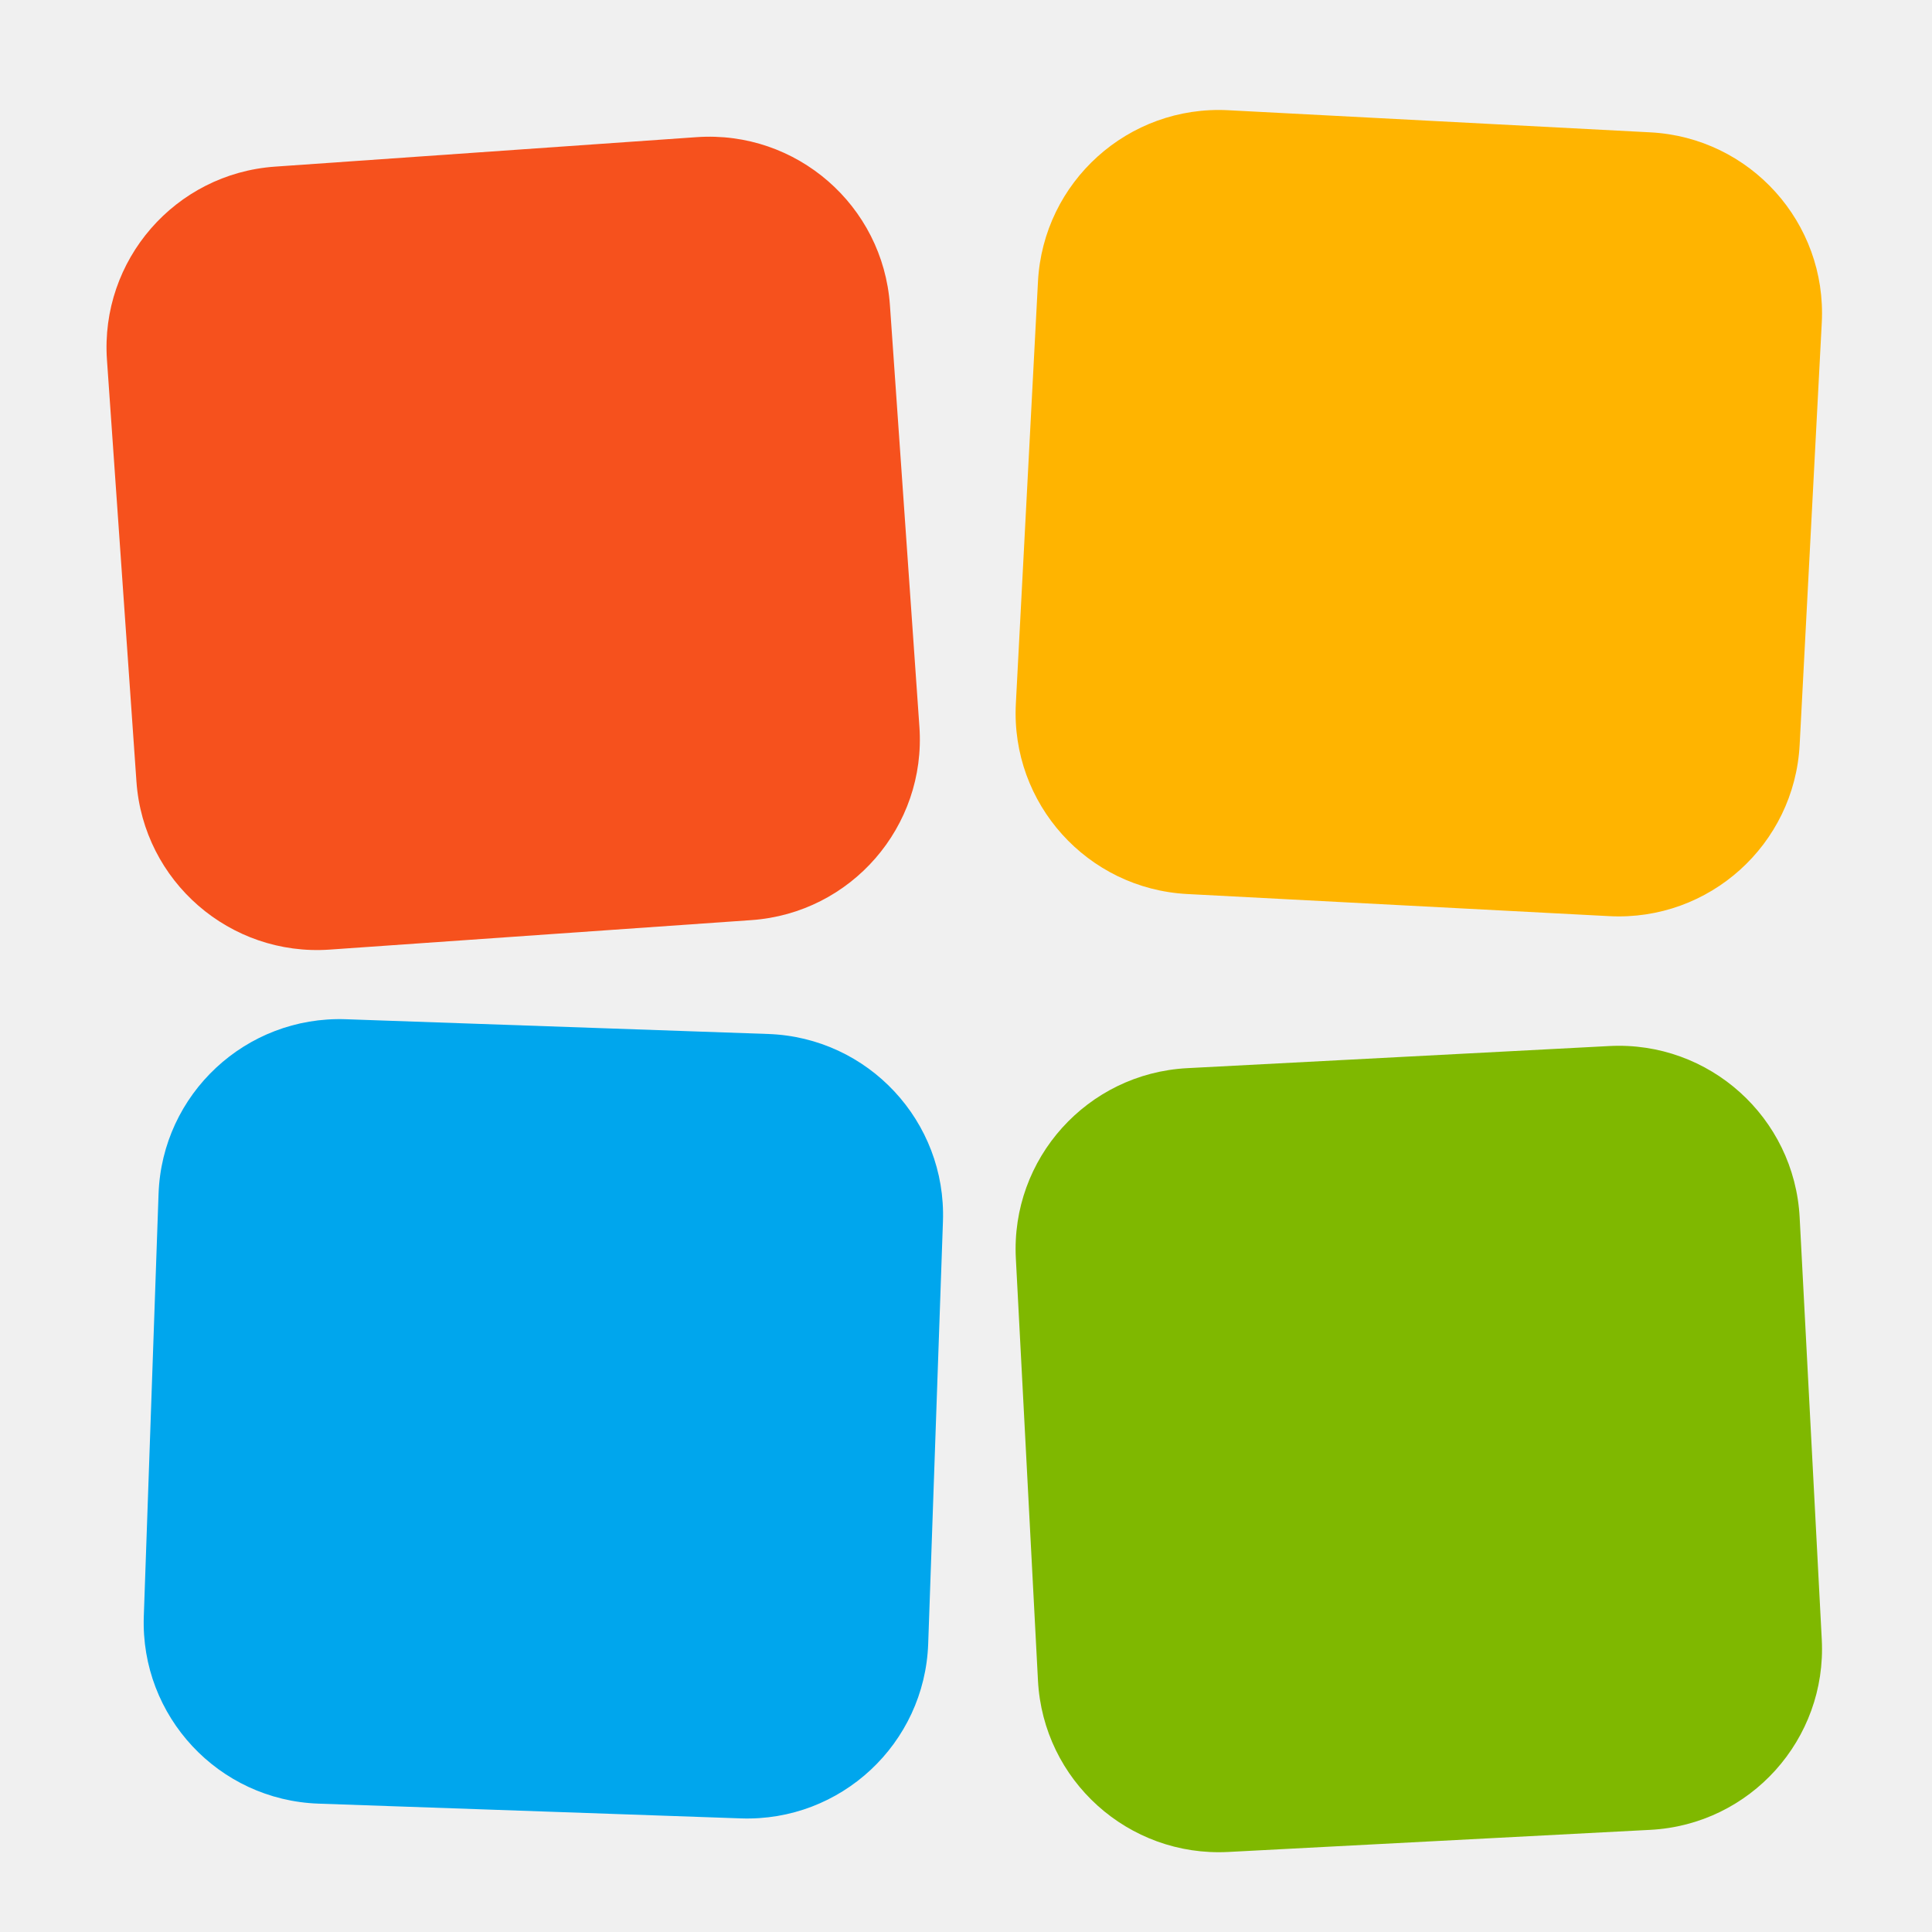
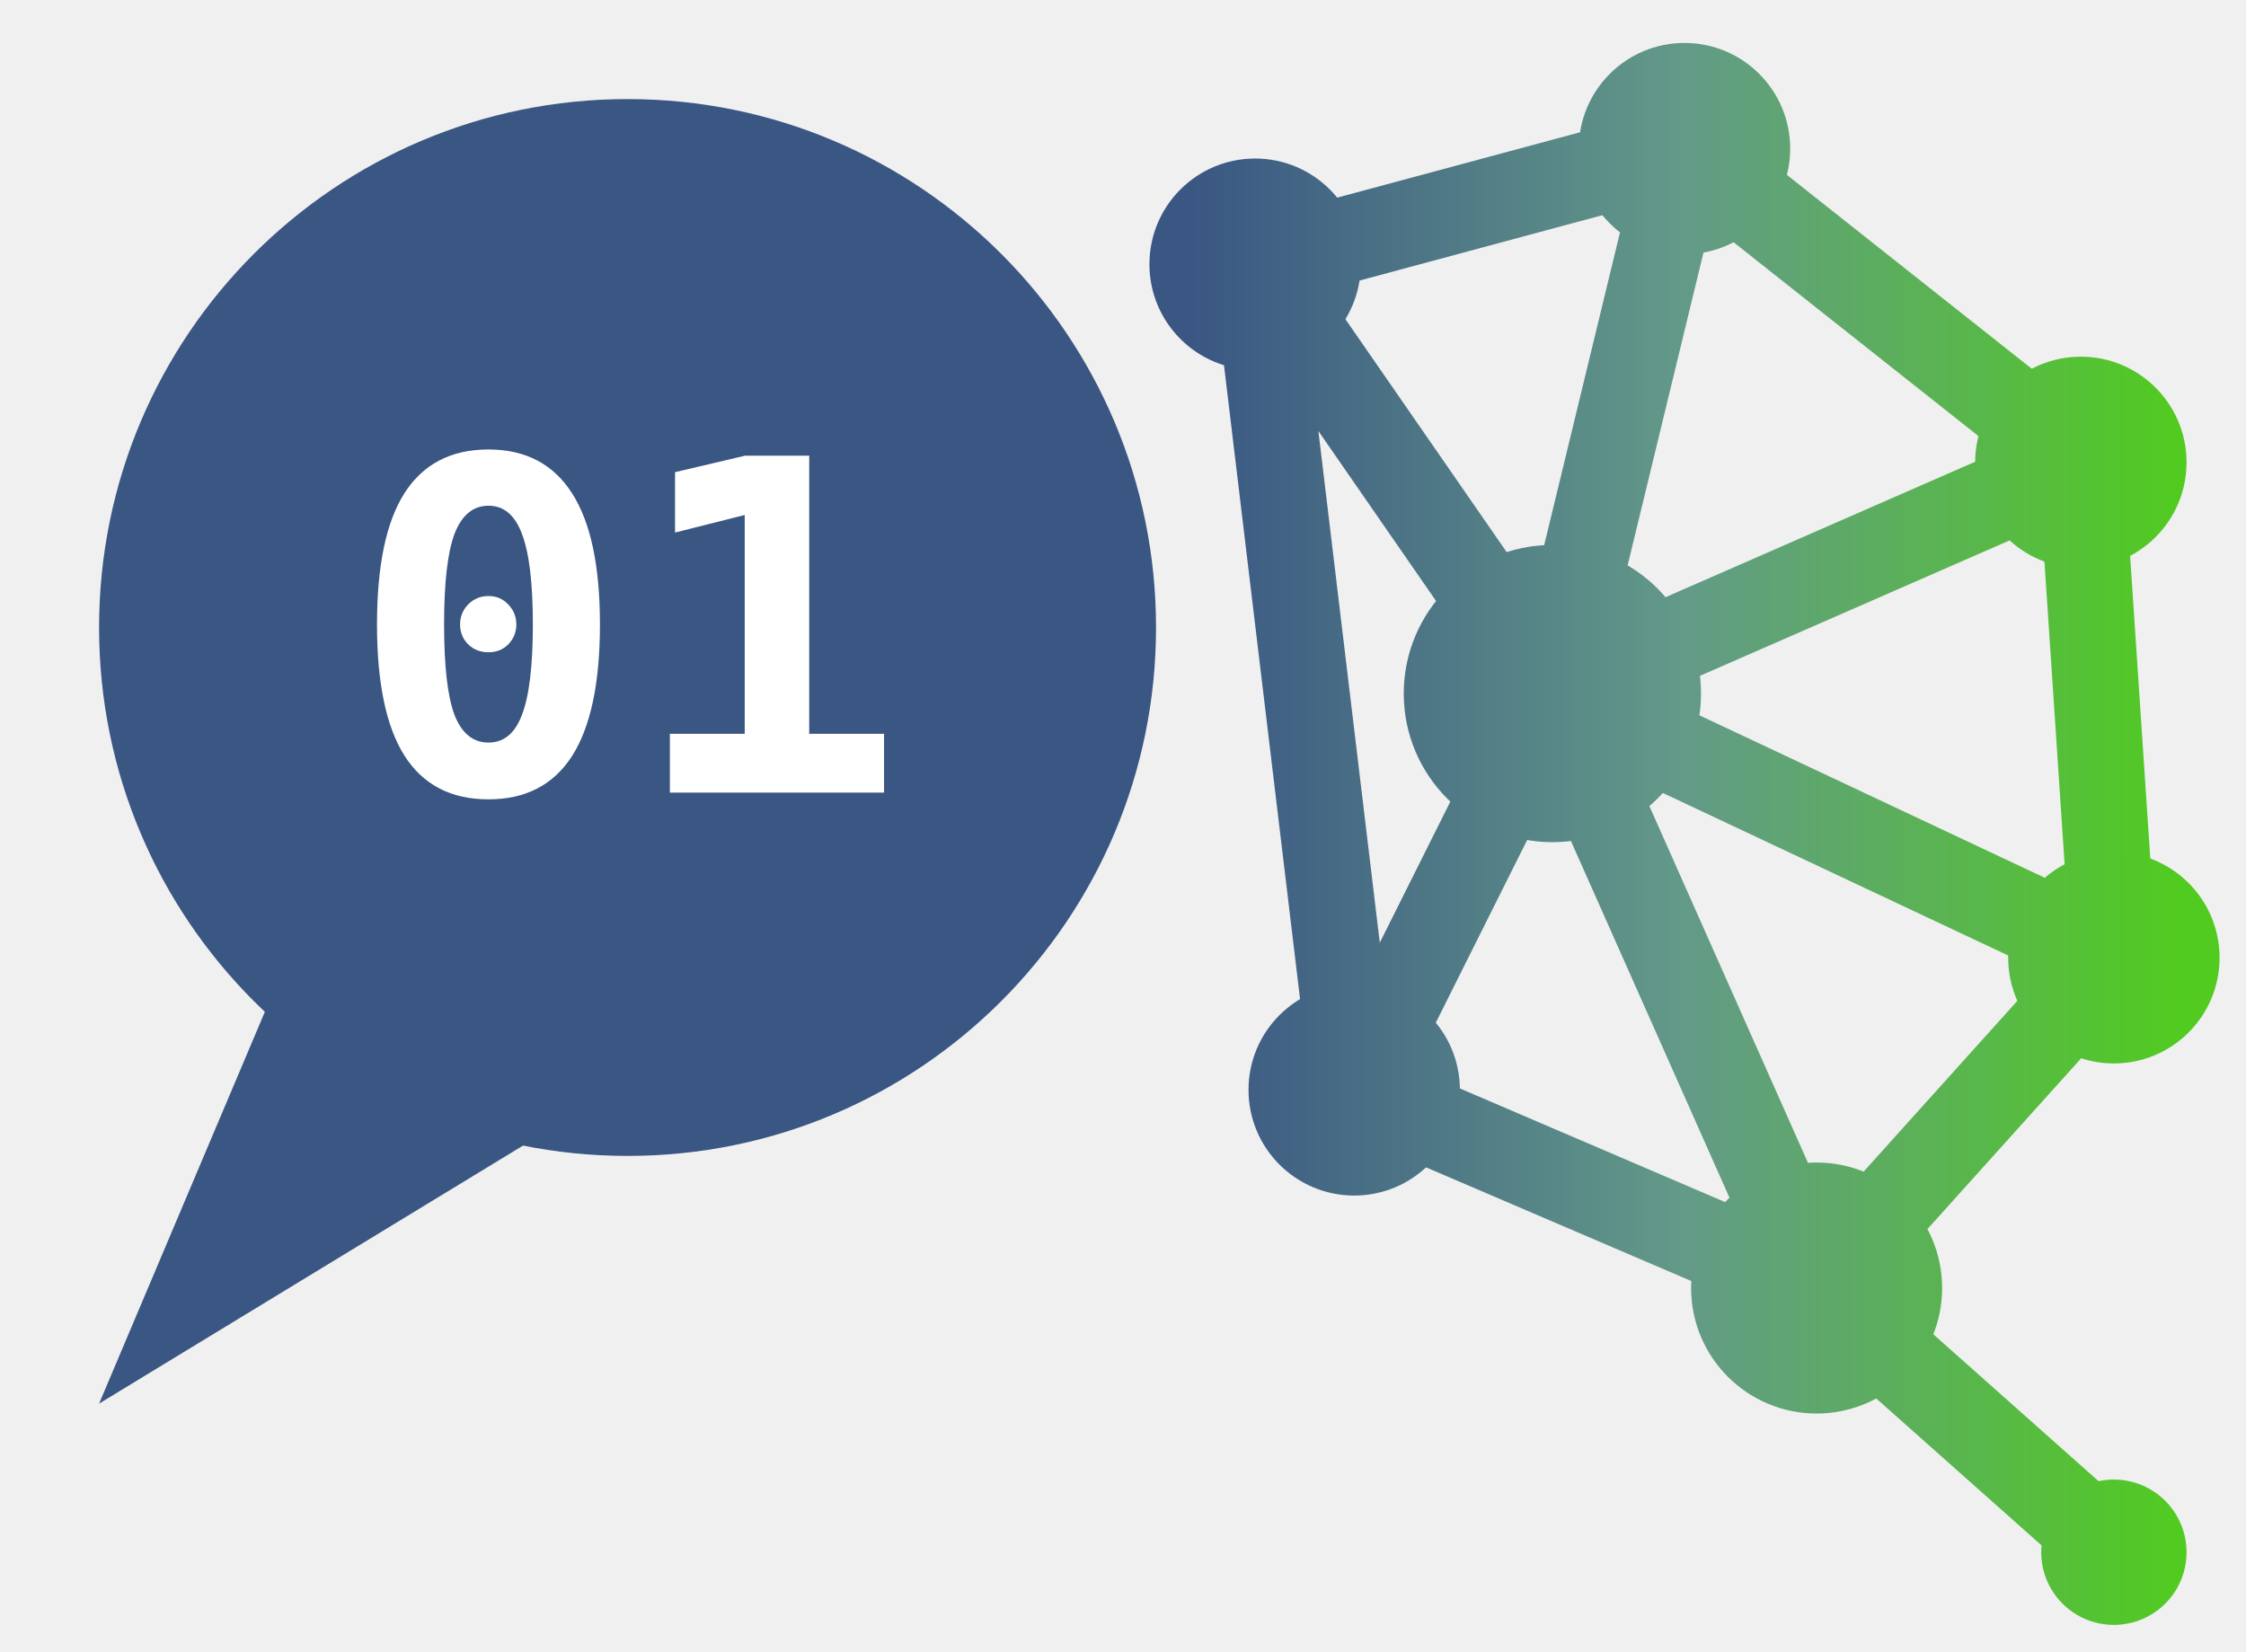
- <svg xmlns="http://www.w3.org/2000/svg" viewBox="0 0 32 32">
-   <rect x="2" y="2.5" width="13" height="13" rx="3" fill="#f6511d" transform="rotate(-4 8.5 9)" />
-   <rect x="17" y="2" width="13" height="13" rx="3" fill="#ffb400" transform="rotate(3 23.5 8.5)" />
-   <rect x="2.5" y="17" width="13" height="13" rx="3" fill="#00a6ed" transform="rotate(2 9 23.5)" />
-   <rect x="17" y="17.5" width="13" height="13" rx="3" fill="#7fb800" transform="rotate(-3 23.5 24)" />
+ <svg xmlns="http://www.w3.org/2000/svg" viewBox="0 0 68 50">
+   <defs>
+     <linearGradient id="g" gradientUnits="userSpaceOnUse" x1="36" y1="0" x2="66" y2="0">
+       <stop offset="0" stop-color="#3a5683" />
+       <stop offset=".5" stop-color="#639a88" />
+       <stop offset="1" stop-color="#51cb20" />
+     </linearGradient>
+   </defs>
+   <circle cx="19" cy="19" r="16" fill="#3a5683" />
+   <path d="M8.5 29.5 3 42.5l13.8-8.4z" fill="#3a5683" />
+   <text x="19" y="24" font-family="ui-monospace,Menlo,Consolas,monospace" font-size="14" font-weight="800" text-anchor="middle" fill="#ffffff">01</text>
+   <path d="M38 8 51 4.5 63 14 47 21 38 8M51 4.5 47 21M63 14 64 29 47 21 41 33 38 8M41 33 55 39 64 29M47 21 55 39 64 47" fill="none" stroke="url(#g)" stroke-width="2.6" stroke-linecap="round" stroke-linejoin="round" />
+   <g fill="url(#g)">
+     <circle cx="38" cy="8" r="3.2" />
+     <circle cx="51" cy="4.5" r="3.2" />
+     <circle cx="63" cy="14" r="3.2" />
+     <circle cx="47" cy="21" r="4.5" />
+     <circle cx="64" cy="29" r="3.2" />
+     <circle cx="41" cy="33" r="3.2" />
+     <circle cx="55" cy="39" r="3.8" />
+     <circle cx="64" cy="47" r="2.2" />
+   </g>
</svg>
